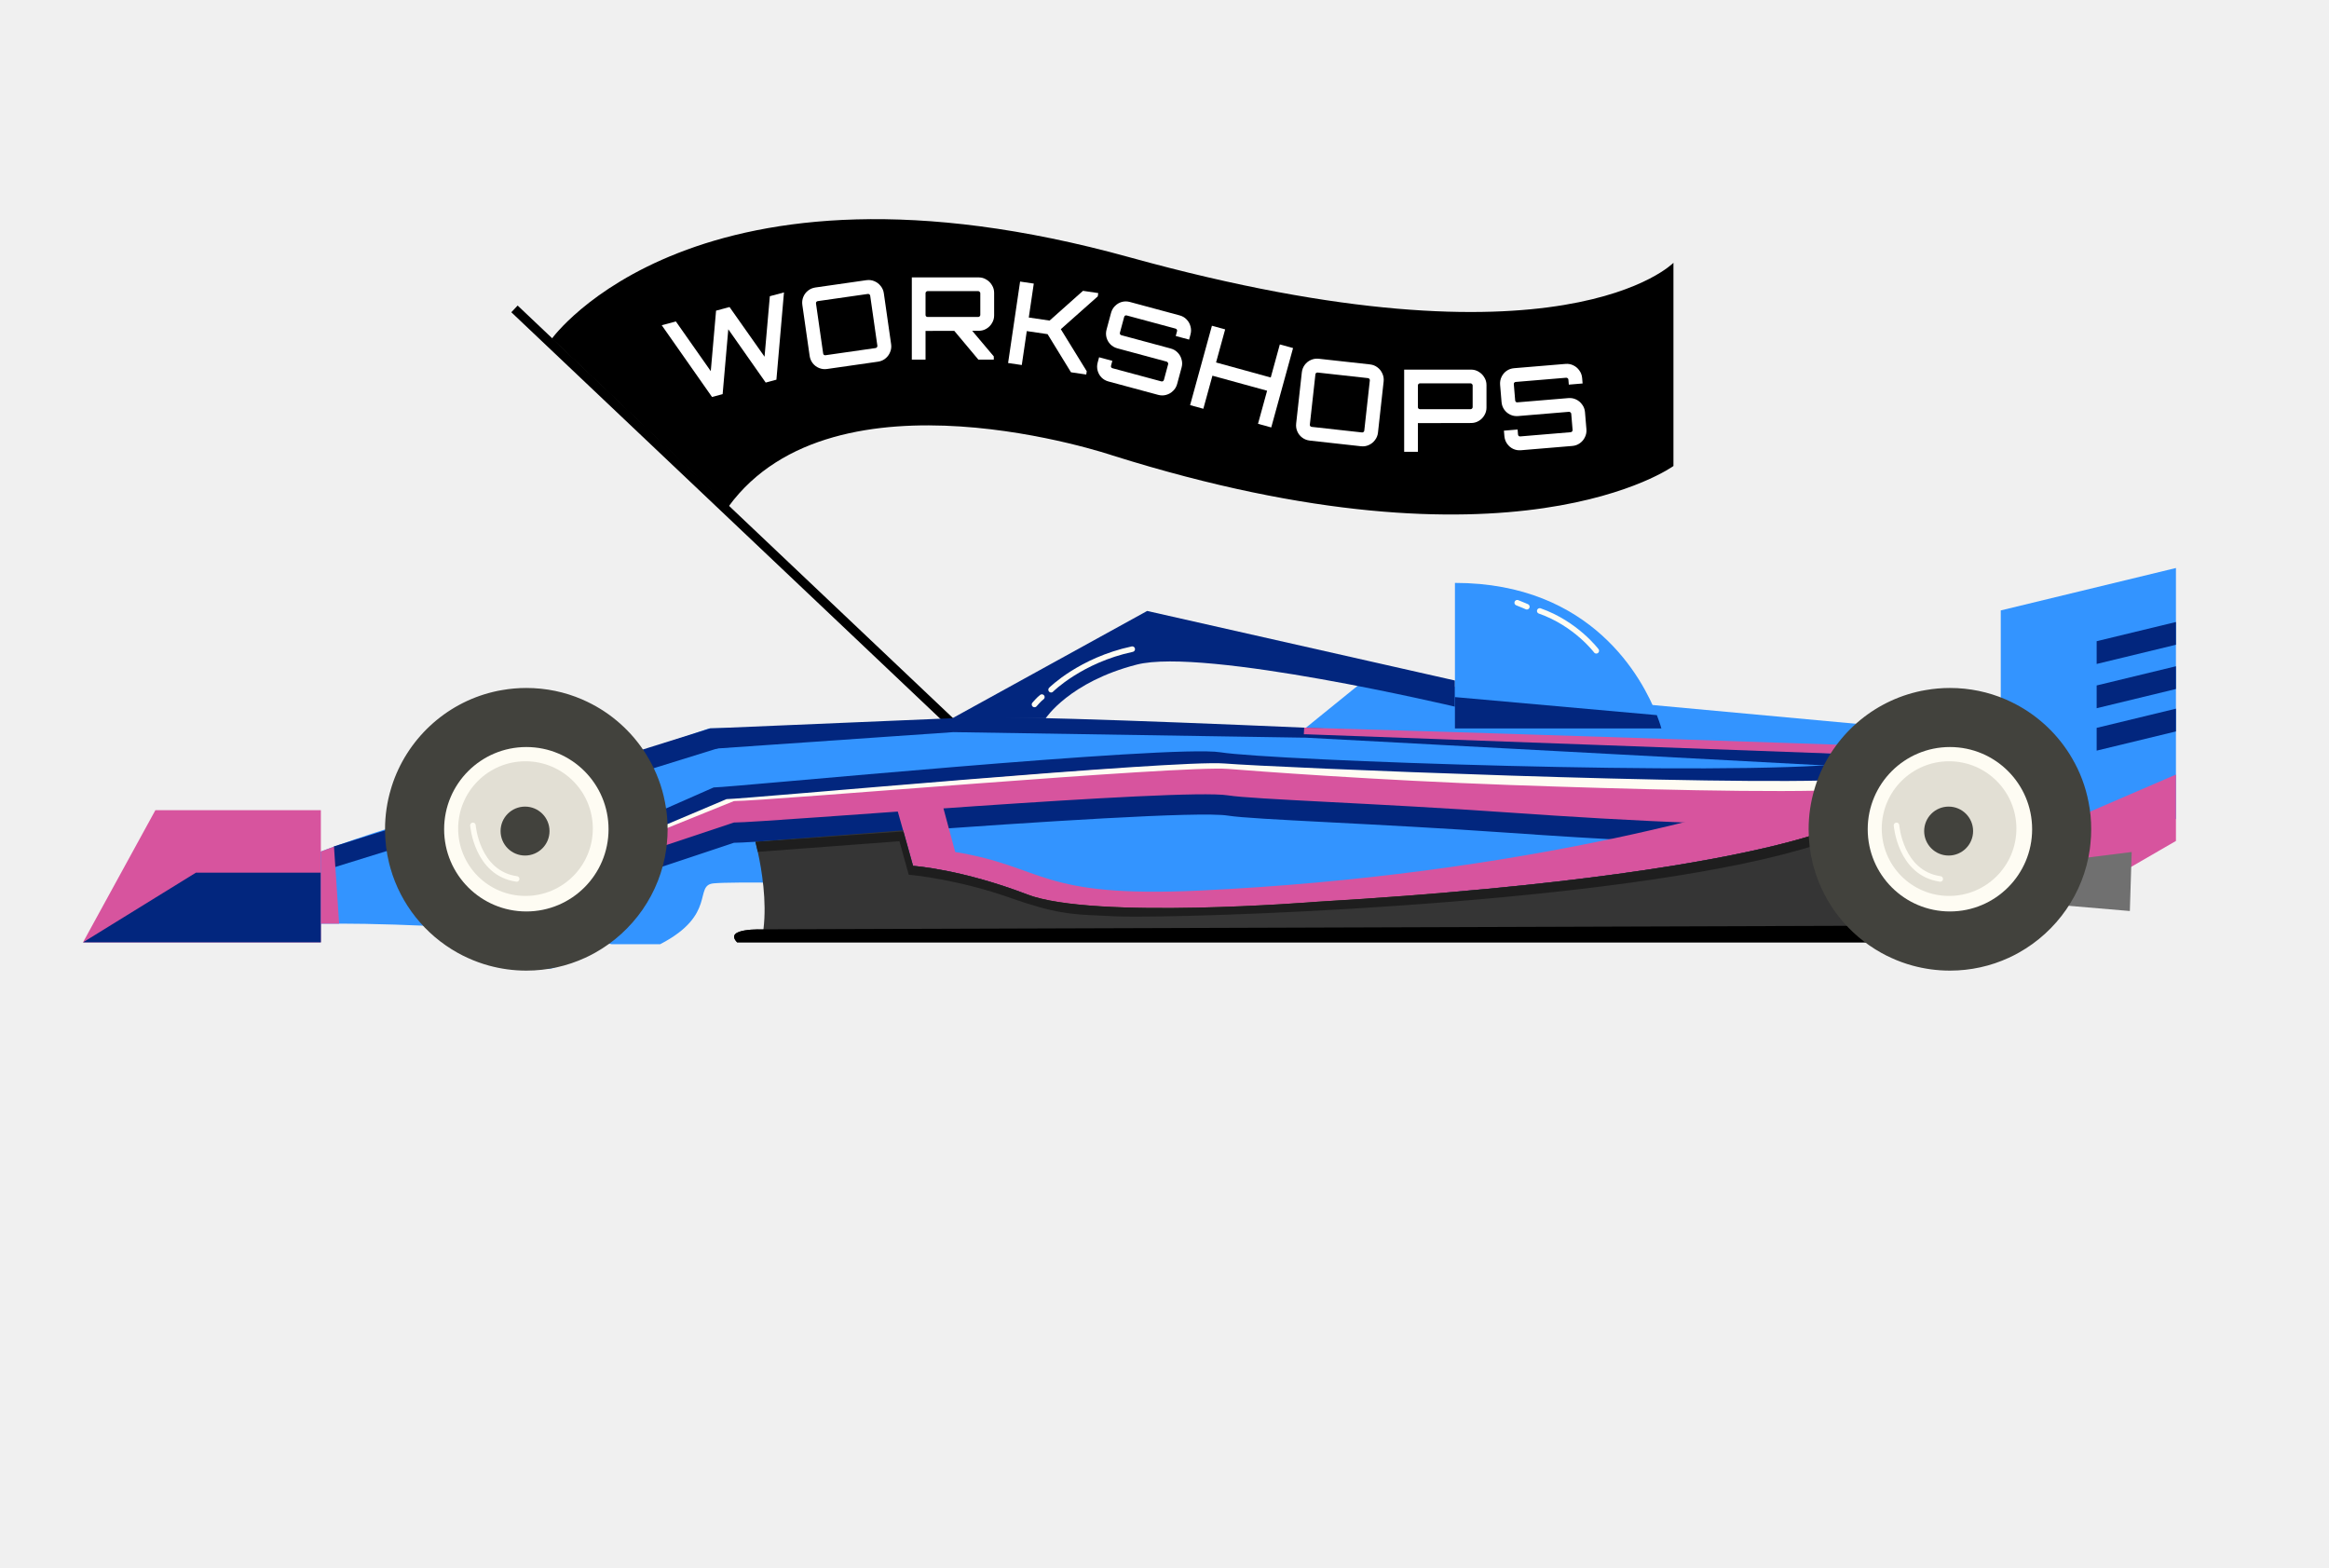
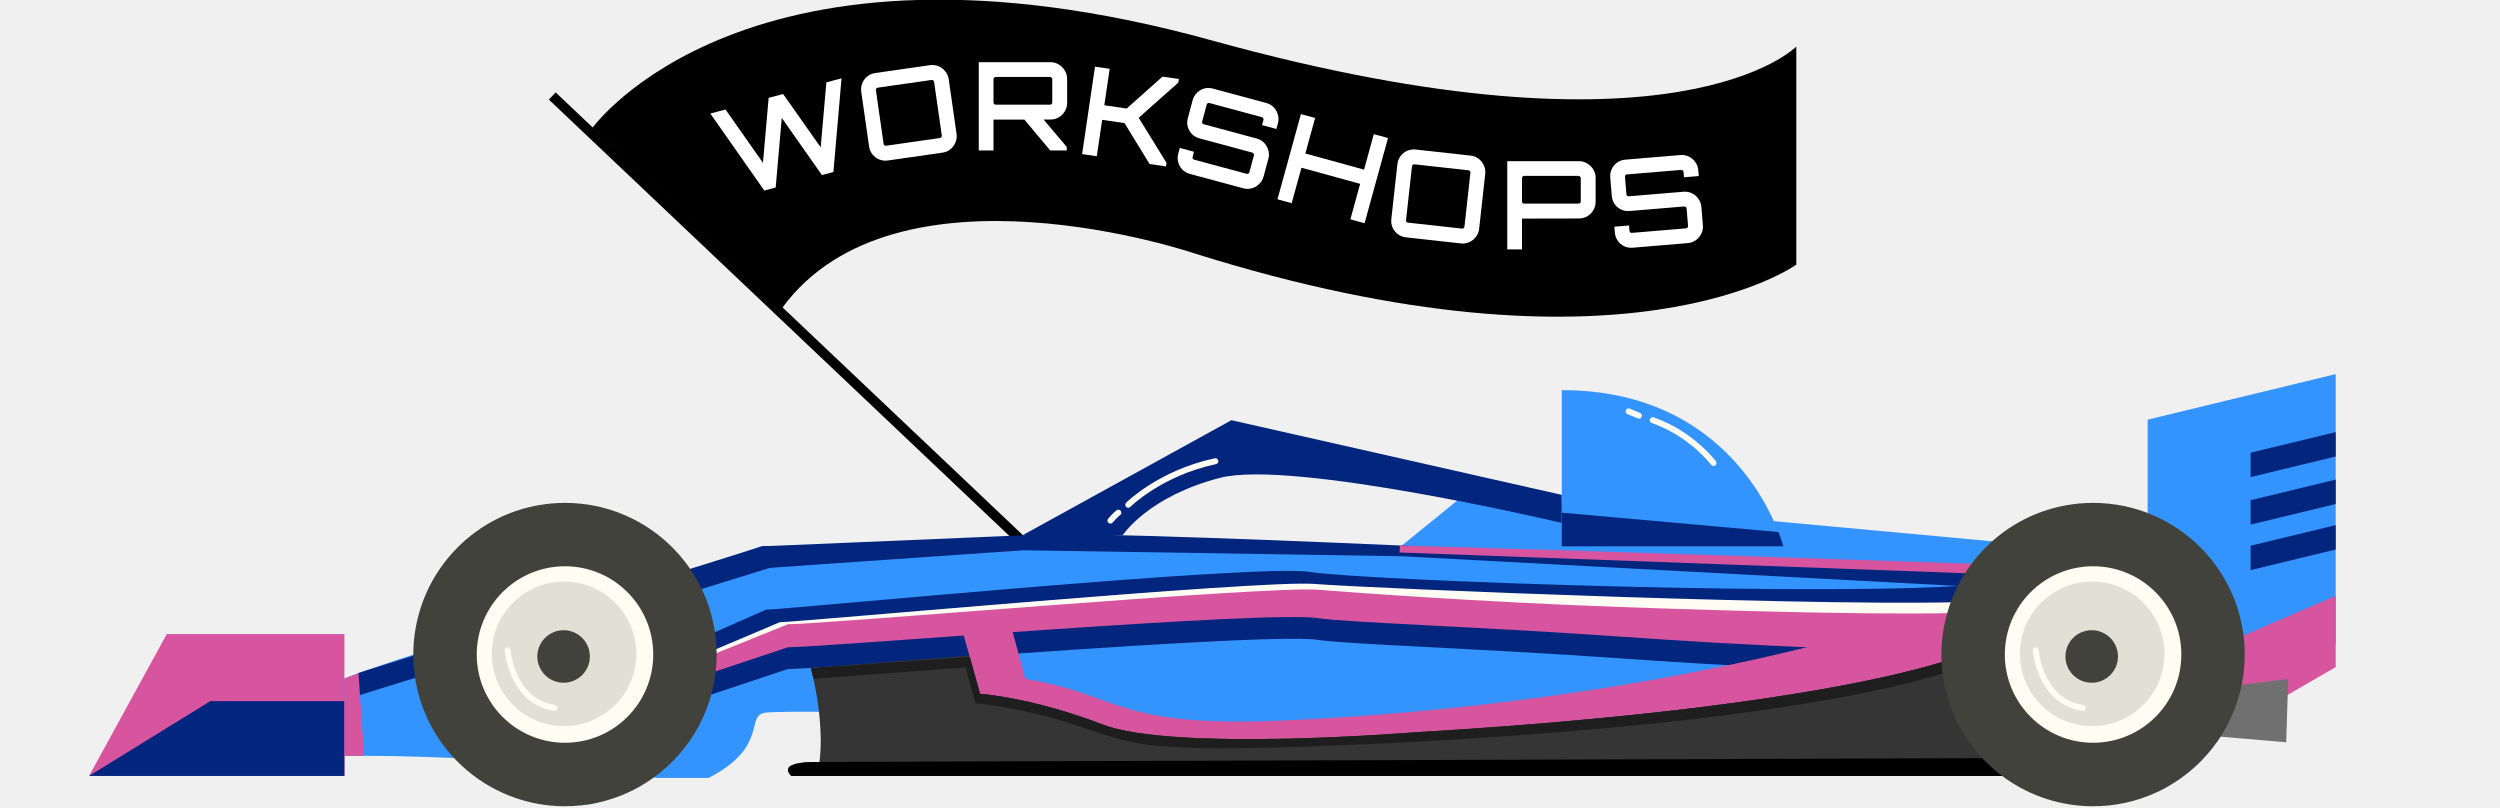
- <svg xmlns="http://www.w3.org/2000/svg" width="1263" height="850" viewBox="0 0 1263 850" fill="none">
+ <svg xmlns="http://www.w3.org/2000/svg" width="1263" height="408" viewBox="0 316 1263 14" fill="none">
  <path d="M279 167.5L517.5 393.5" stroke="black" stroke-width="5" stroke-miterlimit="10" />
  <path d="M1049.04 518.64C1048.64 518.49 1048.24 518.35 1047.86 518.21C1047.71 518.16 1047.16 519 1047 519L1047.37 518.12C1046.6 518.11 1044.99 518.79 1045 518V517.19C1045.02 516.69 1044.77 516.26 1044.4 516C1044.18 515.84 1043.92 515.75 1043.64 515.75L1032.74 515.68C1032.46 515.68 1032.2 515.6 1031.97 515.44C1031.82 515.34 1031.68 515.24 1031.54 515.14C1031.5 515.12 1031.47 515.1 1031.43 515.06C1011.63 501.54 998.3 478.75 997.27 452.68C997.24 451.74 996.38 451.08 995.51 451.34C995.07 451.47 994.57 451.62 994.01 451.78C993.47 451.94 992.88 452.11 992.25 452.3C969.83 458.9 884.13 479.56 859.3 481.78L856.13 481.93C852.84 481.82 690.97 488.18 557.01 485L491.01 480C441.97 478.84 398.01 478 387.01 479C376.01 480 389.01 496 358.01 512H331.61C331.27 511.96 319.19 508.92 319.01 509C309.38 513.52 307.7 525.39 296.44 525.39C289.45 525.39 282.68 524.41 276.24 522.61C272.33 521.52 268.54 520.1 264.92 518.4C264.74 518.31 259.21 503.37 259.01 503.36C222.06 501.36 200.75 500.88 184.94 500.84H183.92L174.01 500.86C170.01 500.89 166.27 500.93 162.53 500.97C159.09 501 155.65 501.03 152.01 501.02C145.22 501.01 137.77 500.89 128.35 500.53L126.36 500.47C111.29 499.9 103.17 496.66 99.07 494.26C98.67 494.02 98.31 493.79 97.98 493.58L100.41 493.4L131.01 491.16C131.01 490.93 139.34 489.5 146.31 479.67C147.38 478.17 148.42 476.46 149.39 474.53C149.78 473.76 150.67 472.89 152.01 471.95C153.62 470.8 155.89 469.54 158.72 468.17C162.76 466.21 167.94 464.05 174.01 461.74C174.91 461.4 175.82 461.06 176.76 460.71C177.44 460.45 178.12 460.21 178.82 459.95C179.3 459.77 179.79 459.6 180.28 459.41C180.51 459.33 180.75 459.25 180.98 459.16C181.03 459.14 181.08 459.12 181.13 459.1C182.18 458.72 183.25 458.34 184.34 457.95L184.48 457.9C206.6 450.07 236.23 441.05 264.77 432.72L264.88 432.69L264.99 432.66C296.84 423.35 327.29 414.92 344.34 410.02L343.94 408.86L346.7 407.92L351.54 406.26L378.84 396.94H378.86L384.01 395.17L384.51 395H1034.01V395.73C1035.28 395.67 1036.56 395.64 1037.5 395.68C1037.43 397.92 1037.53 399.25 1038.01 398C1038.08 397.82 1039.01 396.18 1039.01 396C1039.01 395.81 1038.41 395.71 1037.5 395.68C1037.65 390.58 1038.67 380.77 1038.01 386C1037.97 386.26 1037.52 386.47 1037.24 386.69C1037.42 386.22 1037.66 385.5 1037.83 385.12L1038.01 385C1038.02 384.76 1037.94 384.86 1037.83 385.12L1035.01 387C1035 387.3 1031.34 386.84 1030.29 386.91C1030.55 386.37 1030.92 385.41 1031.01 386C1031.04 386.2 1033.91 386.85 1034.01 387C1034.01 386.98 1033.01 385.06 1033.01 385C1033 385 1031.03 384 1031.01 384L1030.83 383.46C1030.94 383.49 1031.06 383.5 1031.18 383.5C1031.3 383.5 1031.42 383.48 1031.54 383.45C1031.69 383.41 1031.83 383.35 1031.96 383.26C1032.29 383.05 1032.61 382.83 1032.94 382.62C1033.18 382.46 1033.43 382.31 1033.67 382.15C1034.8 381.43 1035.94 380.74 1037.11 380.08C1037.64 379.78 1038.18 379.49 1038.72 379.2C1041.6 377.96 1044.57 376.9 1047.62 376.04C1047.88 376.3 1048.05 376.66 1048.05 377.08L1048.28 410.09L1048.35 420.19L1048.77 479.15L1048.84 489.52L1049.05 518.64H1049.04Z" fill="#3394FF" />
  <path d="M1001.95 435.97L1001.3 456.63C1000.61 456.7 999.91 456.77 999.18 456.84L994 449C994 449 985.82 452.74 964.14 458.12C922.53 458.18 865.19 454.88 818.63 451.61C746.49 446.54 679.57 444.47 665.97 442.28C650.51 439.79 560.72 445.84 489.04 450.91C455.42 453.29 425.78 455.47 409.66 456.45C403.91 456.8 399.88 457 398 457L351.86 472.38L348 468.97L341 475L335 467L394 445C403.41 444.99 642.19 421.64 668.9 425.94C696.73 430.42 935.56 442.99 1001.95 435.97Z" fill="#02267E" />
  <path d="M351.86 472.38L355.95 476L335 478L351.86 472.38Z" fill="#AC2433" />
  <path d="M999.18 456.84C989.84 457.71 977.84 458.1 964.14 458.12C985.82 452.74 994 449 994 449L999.18 456.84Z" fill="#AC2433" />
  <path d="M1007 416L994.22 449.23C994.22 449.23 994.19 449.24 994.17 449.25L994 449C994 449 991.33 450.22 984.99 452.27C980.24 453.81 973.43 455.81 964.14 458.12C927.6 467.17 852.71 480.84 714 489C714 489 593.13 498.82 557 485C521.72 471.5 496.35 469.61 495.18 469.53L495.12 469.33L489.74 450.25L486 437L511 436L518 462C567 470 563 487 650.54 482.91C823.83 474.81 958.18 437.68 1007 416Z" fill="#D7549E" />
  <path d="M994.17 449.25C943.45 471.75 827.95 486.44 650.86 492.9C575.5 495.65 518.17 497 471 497L497 476L495.18 469.53C496.35 469.61 521.72 471.5 557 485C593.13 498.82 714 489 714 489C852.71 480.84 927.6 467.17 964.14 458.12C973.43 455.81 980.24 453.81 984.99 452.27C991.33 450.22 994 449 994 449L994.17 449.25Z" fill="#7C202C" />
  <path d="M1020 409L704 398L741 368L1034 395L1020 409Z" fill="#3394FF" />
  <path d="M1180 308V444L1085 499V331L1180 308Z" fill="#3394FF" />
  <path d="M789 369L622.1 331.29L516.5 389.46H567.11C567.11 389.46 579.92 369.75 616.46 360.38C653 351.01 789 383.18 789 383.18V369.01V369Z" fill="#02267E" />
  <path d="M1180 456L1085 511V461L1180 420V456Z" fill="#D7549E" />
  <path d="M95.34 491.57L84 494.6L97.97 493.58C96.21 492.41 95.48 491.58 95.34 491.57Z" fill="#D7549E" />
  <path d="M1030 387C1030 387 1030.1 386.92 1030.28 386.91C1030.12 387.23 1030 387.41 1030 387Z" fill="#D7549E" />
  <path d="M1037.23 386.69C1037.07 387.1 1036.97 387.33 1037 387C1037.01 386.89 1037.11 386.79 1037.23 386.69Z" fill="#D7549E" />
  <path d="M1038 385L1037.82 385.12C1037.93 384.86 1038.01 384.76 1038 385Z" fill="#D7549E" />
  <path d="M1039 396C1039 396.18 1038.07 397.82 1038 398C1037.52 399.25 1037.42 397.92 1037.49 395.68C1038.4 395.71 1039 395.81 1039 396Z" fill="#D7549E" />
  <path d="M223.82 426.7C223.54 426.78 223.26 426.87 222.98 426.95C223.09 426.45 223.26 425.97 223.43 425.47L223.82 426.7Z" fill="#333333" />
  <path d="M328 460L348.95 458L341 450.97L334 457L328 453L387 427C396.41 426.99 635.19 403.64 661.9 407.94C689.73 412.42 935.61 421.02 1002 414L994.3 438.63C957.57 442.51 874.7 438.04 811.64 433.61C739.5 428.54 672.58 426.47 658.97 424.28C633.68 420.21 409.36 438.98 391 439L328 460Z" fill="#02267E" />
  <path d="M174 511H45L84.26 439.33H174V511Z" fill="#D7549E" />
  <path d="M45 511L106.24 473.21H174V511H45Z" fill="#02267E" />
  <path d="M900.95 395H789V316.08C863.54 316.08 890.89 368.29 898.49 387.78C900.24 392.25 900.95 395 900.95 395Z" fill="#3394FF" />
  <path d="M900.95 395H789V378L898.49 387.78C900.24 392.25 900.95 395 900.95 395Z" fill="#02267E" />
  <path d="M865.65 352.89C865.65 352.89 854.64 338.18 834.99 331.28" stroke="#FEFCF3" stroke-width="3" stroke-miterlimit="10" stroke-linecap="round" />
  <path d="M828 329C828 329 826.32 328.23 822.78 326.83" stroke="#FEFCF3" stroke-width="3" stroke-miterlimit="10" stroke-linecap="round" />
  <path d="M424 395L356.8 415.85L352.14 417.29L179 471L180.97 459.15L181 459L184.33 457.95L264.76 432.72L264.87 432.69L348.67 406.4L351.14 405.62L378.85 396.93L385 395H424Z" fill="#02267E" />
  <path d="M183.91 500.84L174 500.86V461.74C174.9 461.4 175.81 461.06 176.75 460.71C177.43 460.45 178.11 460.21 178.81 459.95C179.29 459.77 179.78 459.6 180.27 459.41C180.55 459.31 180.84 459.21 181.12 459.1L183.91 500.84Z" fill="#D7549E" />
  <path d="M335 467L355.95 465L348 457.97L341 464L335 460L394 434C403.41 433.99 642.19 410.64 668.9 414.94C696.73 419.42 935.56 431.99 1001.95 424.97L1001.3 445.64C964.57 449.52 881.7 445.05 818.64 440.62C746.5 435.55 679.58 433.48 665.97 431.29C640.68 427.22 416.36 445.99 398 446.01L335 467.01V467Z" fill="#D7549E" />
  <path d="M342 457L334 425L348 434.43L341 437.48L338 457L394 433.32C403.41 433.32 637.29 411.83 664 414C691.83 416.26 935.56 426.3 1001.95 422.75L1001.3 428.2C964.57 430.16 881.7 427.9 818.64 425.66C746.5 423.09 679.58 418.05 665.97 416.94C640.68 414.88 416.36 434.37 398 434.38L342 457Z" fill="#FEFCF3" />
  <path d="M1045.46 448.56C1045.46 448.56 1049.36 471.23 1069.18 477.61" stroke="#FEFCF3" stroke-width="3" stroke-miterlimit="10" />
  <path d="M212.43 426.37C220.48 401.07 241.35 381.45 267.4 375.19C269.02 374.8 270.66 374.44 272.33 374.19C276.59 373.44 280.97 373.05 285.43 373.05C296.16 373.05 306.36 375.25 315.63 379.24C316.55 379.63 317.44 380.05 318.33 380.47C331.48 386.71 342.54 396.6 350.26 408.83C350.76 409.61 351.26 410.42 351.71 411.25C355.95 418.49 359.01 426.52 360.63 435.05C361.58 439.79 362.05 444.69 362.05 449.68C362.05 452.33 361.91 454.95 361.63 457.54C361.55 458.46 361.44 459.41 361.32 460.33C357.95 484.54 343.26 505.13 322.79 516.59C321.01 517.59 319.17 518.54 317.3 519.38C307.6 523.84 296.79 526.32 285.42 526.32C278.43 526.32 271.66 525.37 265.22 523.62C261.21 522.53 257.33 521.11 253.63 519.41C251.76 518.57 249.92 517.65 248.14 516.65C230.61 506.87 217.32 490.43 211.72 470.73C211.47 469.84 211.22 468.95 211 468.03C209.55 462.15 208.8 456.02 208.8 449.7C208.8 442.12 209.91 434.79 211.98 427.88L212.43 426.4V426.37Z" fill="#42423D" />
  <path d="M285.43 494.24C310.051 494.24 330.01 474.281 330.01 449.66C330.01 425.039 310.051 405.08 285.43 405.08C260.809 405.08 240.85 425.039 240.85 449.66C240.85 474.281 260.809 494.24 285.43 494.24Z" fill="#FEFCF3" />
  <path d="M284.97 485.82C305.134 485.82 321.48 469.474 321.48 449.31C321.48 429.146 305.134 412.8 284.97 412.8C264.806 412.8 248.46 429.146 248.46 449.31C248.46 469.474 264.806 485.82 284.97 485.82Z" fill="#E2DFD4" />
  <path d="M284.73 463.92C292.059 463.92 298 457.979 298 450.65C298 443.321 292.059 437.38 284.73 437.38C277.401 437.38 271.46 443.321 271.46 450.65C271.46 457.979 277.401 463.92 284.73 463.92Z" fill="#42423D" />
  <path d="M256.46 447.56C256.46 447.56 258.5 473.5 280.18 476.61" stroke="#FEFCF3" stroke-width="3" stroke-miterlimit="10" stroke-linecap="round" />
  <path d="M1155 494L1108 490V468L1156 462L1155 494Z" fill="#707070" />
  <path d="M1035 511H399.75C392 503 414 504 414 504C414 503.98 414.01 503.95 414.01 503.93C415.91 488.63 413.08 471.62 410.95 461.93C410.46 459.66 410 457.8 409.66 456.45L489.74 450.25L495.12 469.33L495.14 469.53H495.18C496.35 469.61 521.72 471.5 557 485C593.13 498.82 714 489 714 489C852.71 480.84 927.6 467.17 964.14 458.12C973.43 455.81 980.24 453.81 984.99 452.27C991.33 450.22 994 449 994 449L994.17 449.25L999.18 456.84L1035 511Z" fill="#353535" />
  <path d="M1004 409L1007 416L708 400H707.06L517 397L387 406L385 395L516.5 389.45C530.9 387.65 613.78 390.52 707.25 394.57C844.26 400.52 1004 409 1004 409Z" fill="#02267E" />
  <path d="M1004 404.07V409L708 398.15H707.06L707.25 394.57C844.26 398.49 1004 404.07 1004 404.07Z" fill="#D7549E" />
  <path d="M986.74 457.59C891.88 488.62 672.32 497.06 616.04 497.06C610.5 497.06 606.5 496.98 604.29 496.86C601.27 496.68 598.53 496.56 595.95 496.45C581.54 495.83 572.03 495.42 547.73 486.81C520.17 477.04 495.1 474.54 494.85 474.52L492.8 474.32L487.76 456.16L410.95 461.93C410.46 459.66 410 457.8 409.66 456.45C425.78 455.47 455.42 453.29 489.04 450.91C489.67 450.97 490 451 490 451L495.14 469.53C495.14 469.53 520.87 471.18 557 485C593.13 498.82 714 489 714 489C852.71 480.84 927.6 467.17 964.14 458.12C973.43 455.81 980.24 453.81 984.99 452.27L986.74 457.59Z" fill="#1E1E1E" />
  <path d="M1015.22 511H399.75C392 503 414 504 414 504C414 503.98 414.01 503.95 414.01 503.93L1010 502L1015.22 511Z" fill="black" />
  <path d="M984.43 426.37C992.48 401.07 1013.35 381.45 1039.4 375.19C1041.02 374.8 1042.66 374.44 1044.33 374.19C1048.59 373.44 1052.97 373.05 1057.43 373.05C1068.16 373.05 1078.36 375.25 1087.63 379.24C1088.55 379.63 1089.44 380.05 1090.33 380.47C1103.48 386.71 1114.54 396.6 1122.26 408.83C1122.76 409.61 1123.26 410.42 1123.71 411.25C1127.95 418.49 1131.01 426.52 1132.63 435.05C1133.58 439.79 1134.05 444.69 1134.05 449.68C1134.05 452.33 1133.91 454.95 1133.63 457.54C1133.55 458.46 1133.44 459.41 1133.32 460.33C1129.95 484.54 1115.26 505.13 1094.79 516.59C1093.01 517.59 1091.17 518.54 1089.3 519.38C1079.6 523.84 1068.79 526.32 1057.42 526.32C1050.43 526.32 1043.66 525.37 1037.22 523.62C1033.21 522.53 1029.33 521.11 1025.63 519.41C1023.76 518.57 1021.92 517.65 1020.14 516.65C1002.61 506.87 989.32 490.43 983.72 470.73C983.47 469.84 983.22 468.95 983 468.03C981.55 462.15 980.8 456.02 980.8 449.7C980.8 442.12 981.91 434.79 983.98 427.88" fill="#42423D" />
  <path d="M1057.43 494.24C1082.05 494.24 1102.01 474.281 1102.01 449.66C1102.01 425.039 1082.05 405.08 1057.43 405.08C1032.81 405.08 1012.85 425.039 1012.85 449.66C1012.85 474.281 1032.81 494.24 1057.43 494.24Z" fill="#FEFCF3" />
  <path d="M1056.97 485.82C1077.13 485.82 1093.48 469.474 1093.48 449.31C1093.48 429.146 1077.13 412.8 1056.97 412.8C1036.81 412.8 1020.46 429.146 1020.46 449.31C1020.46 469.474 1036.81 485.82 1056.97 485.82Z" fill="#E2DFD4" />
  <path d="M1056.73 463.92C1064.06 463.92 1070 457.979 1070 450.65C1070 443.321 1064.06 437.38 1056.73 437.38C1049.4 437.38 1043.46 443.321 1043.46 450.65C1043.46 457.979 1049.4 463.92 1056.73 463.92Z" fill="#42423D" />
  <path d="M1028.46 447.56C1028.46 447.56 1030.5 473.5 1052.18 476.61" stroke="#FEFCF3" stroke-width="3" stroke-miterlimit="10" stroke-linecap="round" />
  <path d="M1180 337.28V349.62L1137 360.03V347.69L1180 337.28Z" fill="#02267E" />
  <path d="M1180 361.28V373.62L1137 384.03V371.69L1180 361.28Z" fill="#02267E" />
  <path d="M1180 384.28V396.62L1137 407.03V394.69L1180 384.28Z" fill="#02267E" />
  <path d="M570 374C570 374 586 358 614 352" stroke="#FEFCF3" stroke-width="3" stroke-miterlimit="10" stroke-linecap="round" />
  <path d="M561 382C561 382 563.57 379 565 378" stroke="#FEFCF3" stroke-width="3" stroke-miterlimit="10" stroke-linecap="round" />
  <path d="M299.3 183.61C299.3 183.61 377.5 74.5 612.5 139.5C847.5 204.5 907.5 142.5 907.5 142.5V252.69C907.5 252.69 821.3 315.5 603.4 247C603.4 247 452.69 195.8 395.1 274.65L299.3 183.61Z" fill="black" />
  <path d="M386.132 215.266L358.86 176.371L366.524 174.312L385.45 201.262L388.319 168.455L395.624 166.492L414.61 193.426L417.479 160.62L425.143 158.56L421.04 205.886L415.232 207.447L394.948 178.551L391.88 213.722L386.132 215.266Z" fill="white" />
  <path d="M448.536 200.077C447.022 200.294 445.578 200.125 444.204 199.57C442.83 199.016 441.684 198.157 440.766 196.994C439.848 195.831 439.28 194.493 439.063 192.979L435.106 165.361C434.889 163.847 435.058 162.403 435.612 161.029C436.167 159.655 437.026 158.509 438.189 157.591C439.352 156.673 440.69 156.105 442.204 155.888L469.822 151.931C471.336 151.714 472.759 151.886 474.092 152.446C475.466 153.001 476.612 153.86 477.53 155.023C478.489 156.18 479.077 157.515 479.294 159.029L483.252 186.647C483.469 188.161 483.28 189.607 482.684 190.987C482.129 192.361 481.27 193.507 480.108 194.425C478.986 195.338 477.668 195.902 476.154 196.119L448.536 200.077ZM447.656 192.624L474.844 188.728C475.131 188.687 475.362 188.55 475.537 188.316C475.753 188.076 475.838 187.793 475.791 187.465L471.903 160.338C471.857 160.011 471.696 159.763 471.421 159.593C471.187 159.418 470.927 159.351 470.64 159.392L443.452 163.288C443.166 163.329 442.914 163.47 442.698 163.709C442.523 163.943 442.459 164.224 442.506 164.551L446.393 191.678C446.44 192.005 446.58 192.257 446.814 192.432C447.089 192.601 447.37 192.665 447.656 192.624Z" fill="white" />
  <path d="M530.556 195L516.854 178.632H526.588L538.926 193.264V195H530.556ZM494.472 195V150.422H530.742C532.271 150.422 533.656 150.815 534.896 151.6C536.177 152.344 537.19 153.357 537.934 154.638C538.719 155.878 539.112 157.263 539.112 158.792V171.068C539.112 172.556 538.719 173.941 537.934 175.222C537.19 176.503 536.177 177.516 534.896 178.26C533.656 179.004 532.271 179.376 530.742 179.376L501.912 179.438V195H494.472ZM503.028 171.874H530.494C530.783 171.874 531.031 171.771 531.238 171.564C531.486 171.357 531.61 171.089 531.61 170.758V158.978C531.61 158.689 531.486 158.441 531.238 158.234C531.031 157.986 530.783 157.862 530.494 157.862H503.028C502.739 157.862 502.47 157.986 502.222 158.234C502.015 158.441 501.912 158.689 501.912 158.978V170.758C501.912 171.089 502.015 171.357 502.222 171.564C502.47 171.771 502.739 171.874 503.028 171.874Z" fill="white" />
  <path d="M546.684 196.842L553.193 152.679L560.615 153.773L557.903 172.174L569.189 173.838L587.297 157.706L595.577 158.927L595.315 160.705L575.271 178.494L589.33 201.311L589.068 203.089L580.787 201.869L568.104 181.198L556.818 179.535L554.105 197.936L546.684 196.842Z" fill="white" />
  <path d="M601.098 206.847C599.621 206.449 598.361 205.724 597.318 204.672C596.314 203.631 595.62 202.395 595.235 200.964C594.85 199.533 594.856 198.08 595.254 196.603L596.029 193.73L603.212 195.666L602.502 198.3C602.416 198.619 602.446 198.905 602.592 199.159C602.738 199.412 602.97 199.582 603.29 199.668L629.749 206.799C630.069 206.885 630.355 206.855 630.608 206.709C630.902 206.574 631.091 206.347 631.177 206.028L633.484 197.467C633.56 197.188 633.504 196.916 633.319 196.652C633.184 196.359 632.957 196.169 632.637 196.083L605.938 188.887C604.461 188.489 603.201 187.765 602.158 186.713C601.154 185.672 600.454 184.456 600.059 183.065C599.674 181.634 599.68 180.18 600.078 178.704L602.514 169.664C602.912 168.188 603.637 166.927 604.689 165.884C605.741 164.84 606.962 164.121 608.353 163.725C609.784 163.34 611.237 163.347 612.714 163.744L639.713 171.021C641.189 171.419 642.43 172.138 643.433 173.179C644.477 174.231 645.191 175.472 645.576 176.903C646.001 178.345 646.014 179.804 645.616 181.28L644.842 184.154L637.598 182.202L638.308 179.568C638.394 179.248 638.345 178.957 638.159 178.693C638.013 178.439 637.781 178.27 637.461 178.184L611.001 171.053C610.682 170.967 610.396 170.996 610.142 171.142C609.889 171.288 609.719 171.52 609.633 171.84L607.326 180.4C607.251 180.68 607.281 180.966 607.416 181.259C607.562 181.512 607.794 181.682 608.113 181.768L634.873 188.98C636.349 189.378 637.59 190.097 638.593 191.138C639.637 192.19 640.351 193.432 640.736 194.862C641.172 196.264 641.19 197.703 640.792 199.18L638.356 208.219C637.958 209.696 637.213 210.951 636.122 211.983C635.07 213.027 633.829 213.741 632.398 214.126C631.007 214.522 629.573 214.521 628.097 214.123L601.098 206.847Z" fill="white" />
  <path d="M645.384 219.682L657.22 176.64L664.393 178.612L659.462 196.547L689.114 204.7L694.045 186.766L701.219 188.738L689.383 231.781L682.21 229.808L687.141 211.874L657.49 203.721L652.558 221.655L645.384 219.682Z" fill="white" />
  <path d="M710.297 238.907C708.777 238.738 707.421 238.214 706.229 237.334C705.038 236.453 704.143 235.335 703.544 233.98C702.946 232.625 702.73 231.187 702.899 229.667L705.968 201.936C706.136 200.416 706.661 199.06 707.541 197.868C708.422 196.677 709.54 195.782 710.895 195.183C712.25 194.585 713.688 194.369 715.208 194.538L742.939 197.607C744.459 197.775 745.794 198.297 746.945 199.173C748.137 200.054 749.032 201.172 749.63 202.527C750.27 203.887 750.505 205.327 750.337 206.847L747.268 234.578C747.1 236.098 746.555 237.451 745.633 238.639C744.753 239.83 743.635 240.725 742.279 241.324C740.965 241.927 739.548 242.144 738.028 241.976L710.297 238.907ZM711.307 231.471L738.607 234.492C738.894 234.524 739.152 234.449 739.38 234.266C739.649 234.088 739.802 233.835 739.839 233.506L742.853 206.268C742.89 205.94 742.796 205.659 742.572 205.426C742.39 205.198 742.155 205.068 741.867 205.036L714.568 202.015C714.28 201.983 714.002 202.056 713.732 202.234C713.504 202.417 713.372 202.672 713.336 203.001L710.321 230.239C710.284 230.567 710.358 230.846 710.54 231.074C710.764 231.307 711.02 231.439 711.307 231.471Z" fill="white" />
  <path d="M761.472 245V200.422H797.742C799.271 200.422 800.656 200.815 801.896 201.6C803.177 202.344 804.19 203.357 804.934 204.638C805.719 205.878 806.112 207.263 806.112 208.792V221.068C806.112 222.556 805.719 223.941 804.934 225.222C804.19 226.503 803.177 227.516 801.896 228.26C800.656 229.004 799.271 229.376 797.742 229.376L768.912 229.438V245H761.472ZM770.028 221.874H797.494C797.783 221.874 798.031 221.771 798.238 221.564C798.486 221.357 798.61 221.089 798.61 220.758V208.978C798.61 208.689 798.486 208.441 798.238 208.234C798.031 207.986 797.783 207.862 797.494 207.862H770.028C769.739 207.862 769.47 207.986 769.222 208.234C769.015 208.441 768.912 208.689 768.912 208.978V220.758C768.912 221.089 769.015 221.357 769.222 221.564C769.47 221.771 769.739 221.874 770.028 221.874Z" fill="white" />
  <path d="M824.794 244.143C823.27 244.27 821.839 244.016 820.5 243.381C819.202 242.743 818.13 241.816 817.282 240.601C816.434 239.386 815.946 238.017 815.819 236.493L815.571 233.527L822.985 232.908L823.212 235.627C823.24 235.956 823.365 236.215 823.588 236.404C823.811 236.593 824.088 236.674 824.417 236.646L851.726 234.367C852.056 234.339 852.315 234.214 852.504 233.991C852.734 233.764 852.835 233.486 852.807 233.156L852.07 224.321C852.046 224.033 851.902 223.796 851.637 223.611C851.411 223.381 851.133 223.28 850.803 223.307L823.247 225.607C821.723 225.734 820.292 225.481 818.953 224.846C817.655 224.207 816.584 223.301 815.74 222.128C814.892 220.913 814.404 219.543 814.277 218.019L813.498 208.689C813.371 207.165 813.625 205.734 814.259 204.395C814.894 203.056 815.799 201.965 816.972 201.12C818.187 200.272 819.557 199.785 821.081 199.657L848.946 197.332C850.47 197.204 851.881 197.46 853.179 198.098C854.517 198.733 855.611 199.658 856.459 200.873C857.348 202.084 857.856 203.452 857.983 204.976L858.231 207.942L850.755 208.566L850.528 205.847C850.5 205.518 850.355 205.26 850.09 205.075C849.867 204.886 849.591 204.806 849.261 204.833L821.952 207.113C821.623 207.14 821.364 207.266 821.175 207.489C820.986 207.712 820.905 207.988 820.933 208.318L821.67 217.153C821.694 217.441 821.82 217.7 822.046 217.93C822.269 218.119 822.546 218.2 822.875 218.172L850.493 215.867C852.017 215.74 853.428 215.995 854.726 216.634C856.064 217.268 857.158 218.193 858.006 219.408C858.892 220.579 859.398 221.926 859.525 223.45L860.304 232.78C860.431 234.304 860.157 235.737 859.481 237.079C858.846 238.418 857.921 239.511 856.706 240.359C855.532 241.204 854.183 241.69 852.659 241.817L824.794 244.143Z" fill="white" />
</svg>
